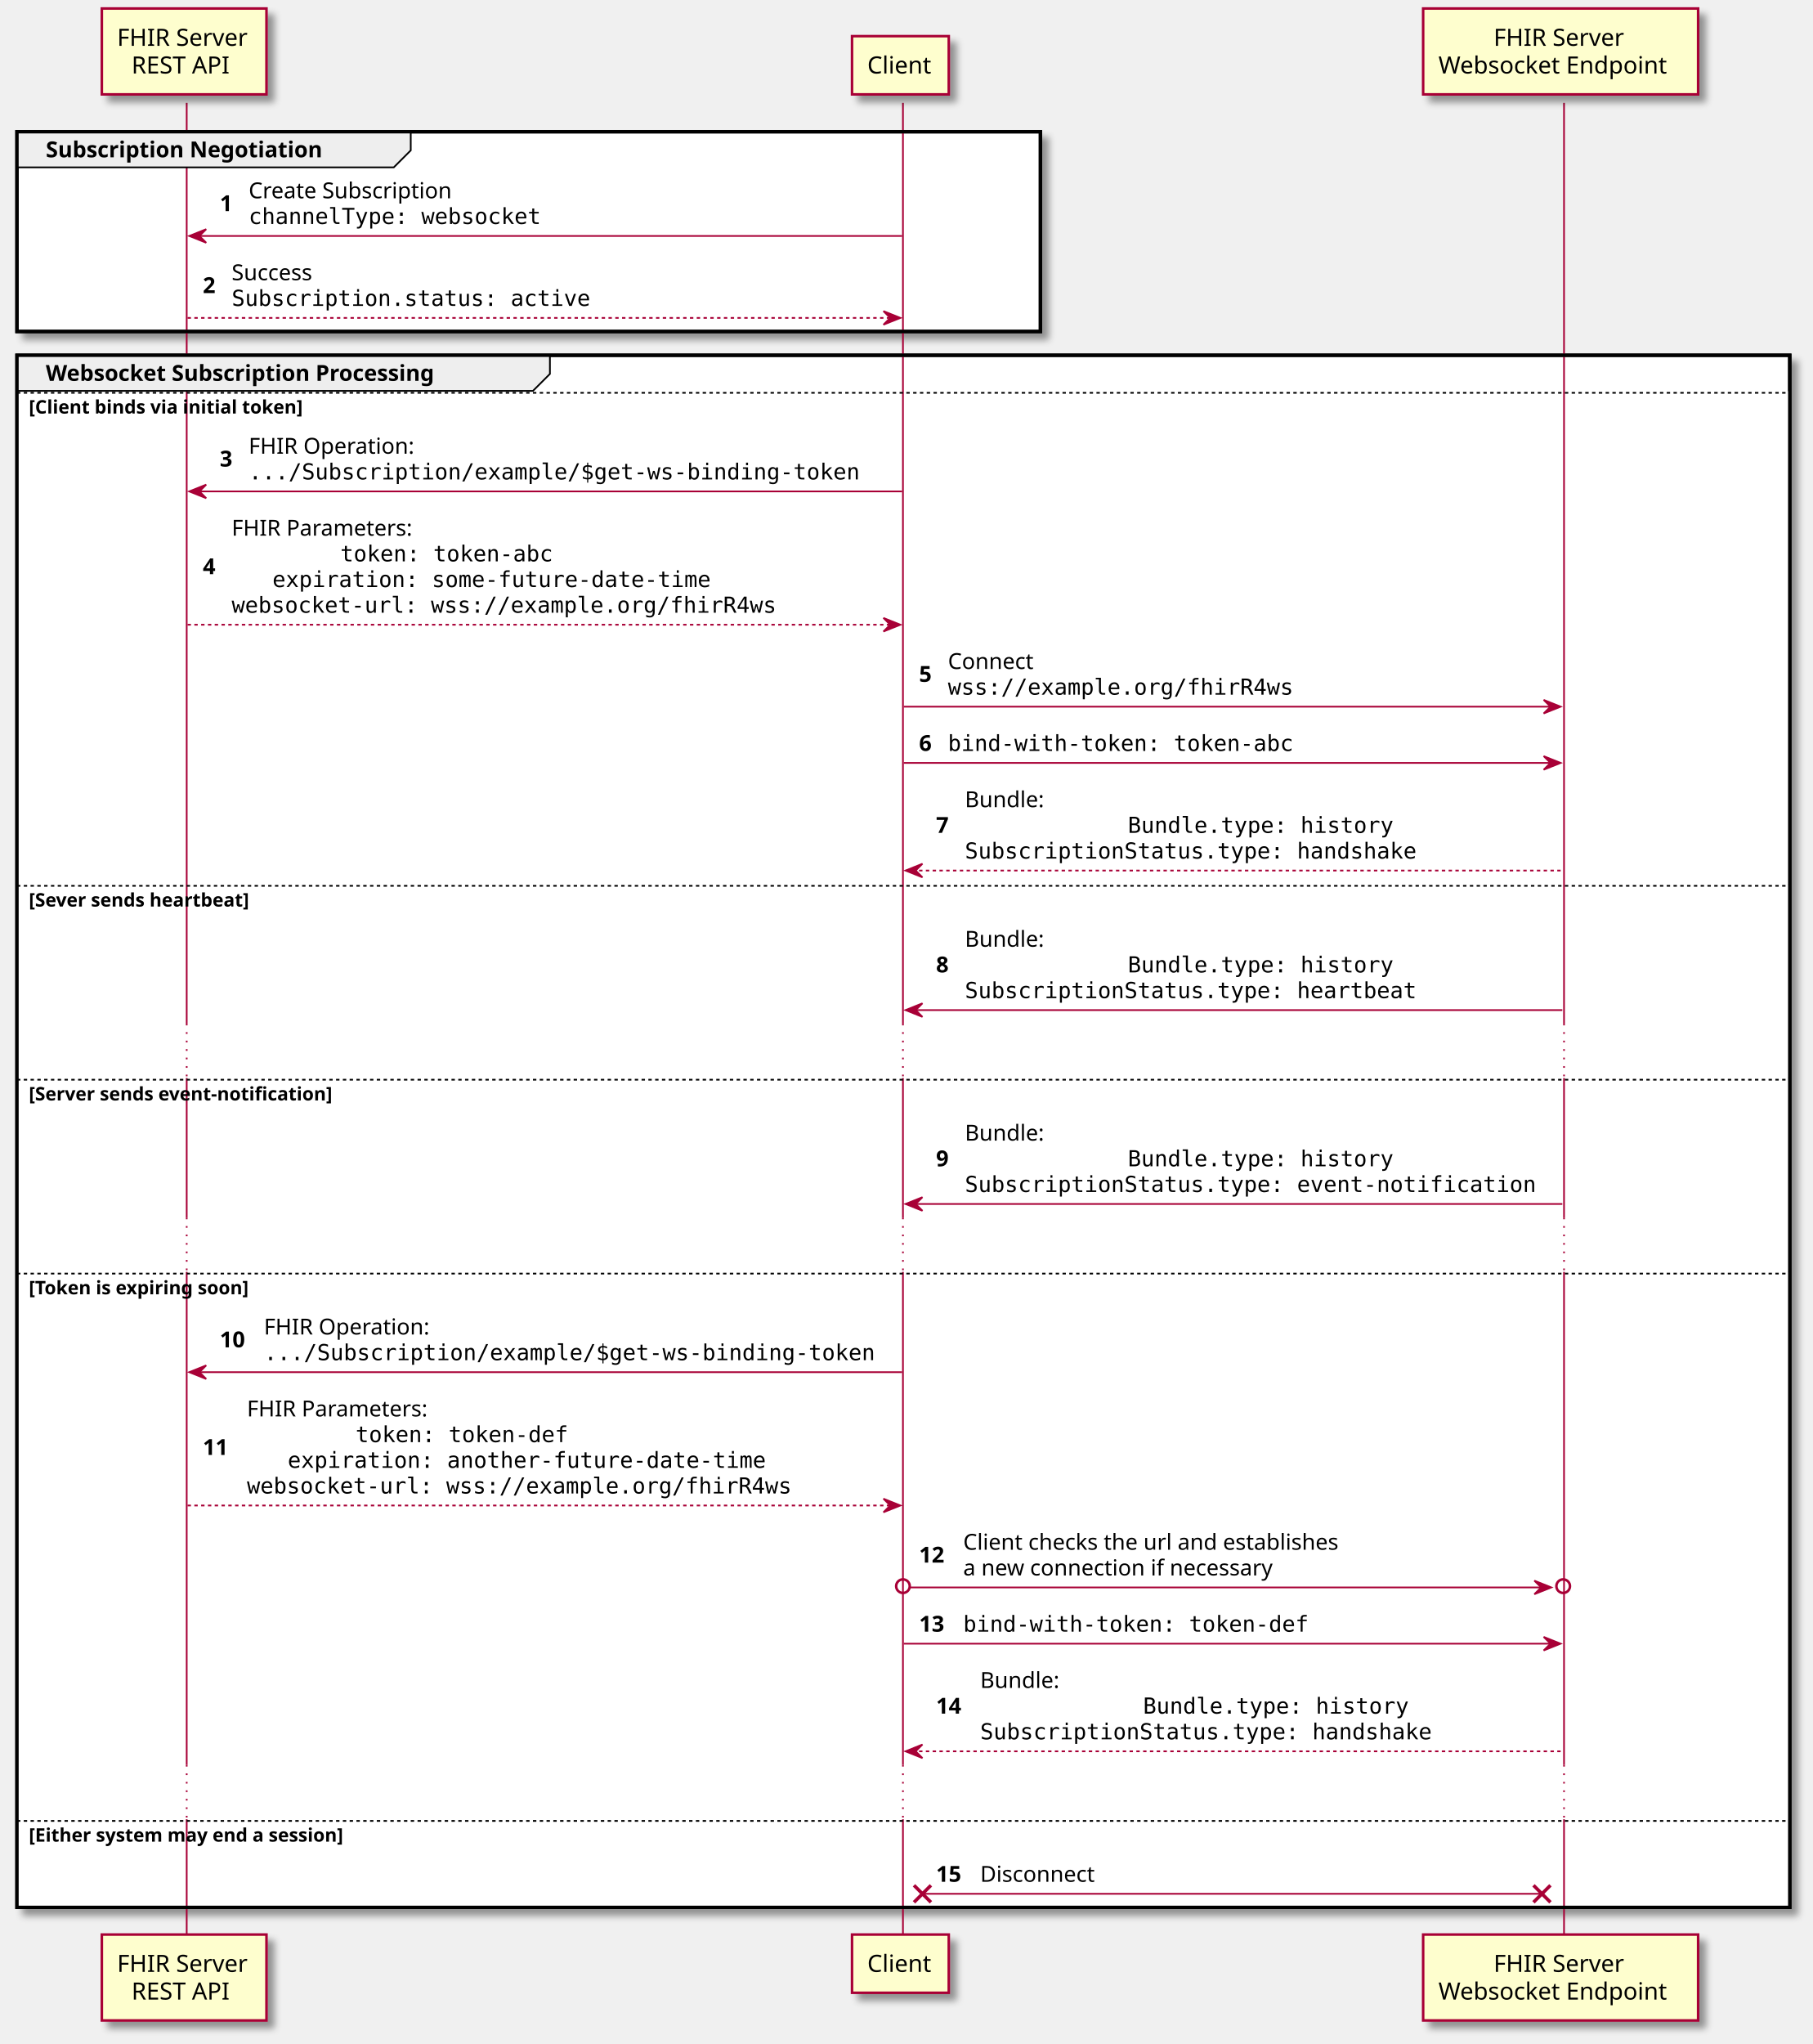
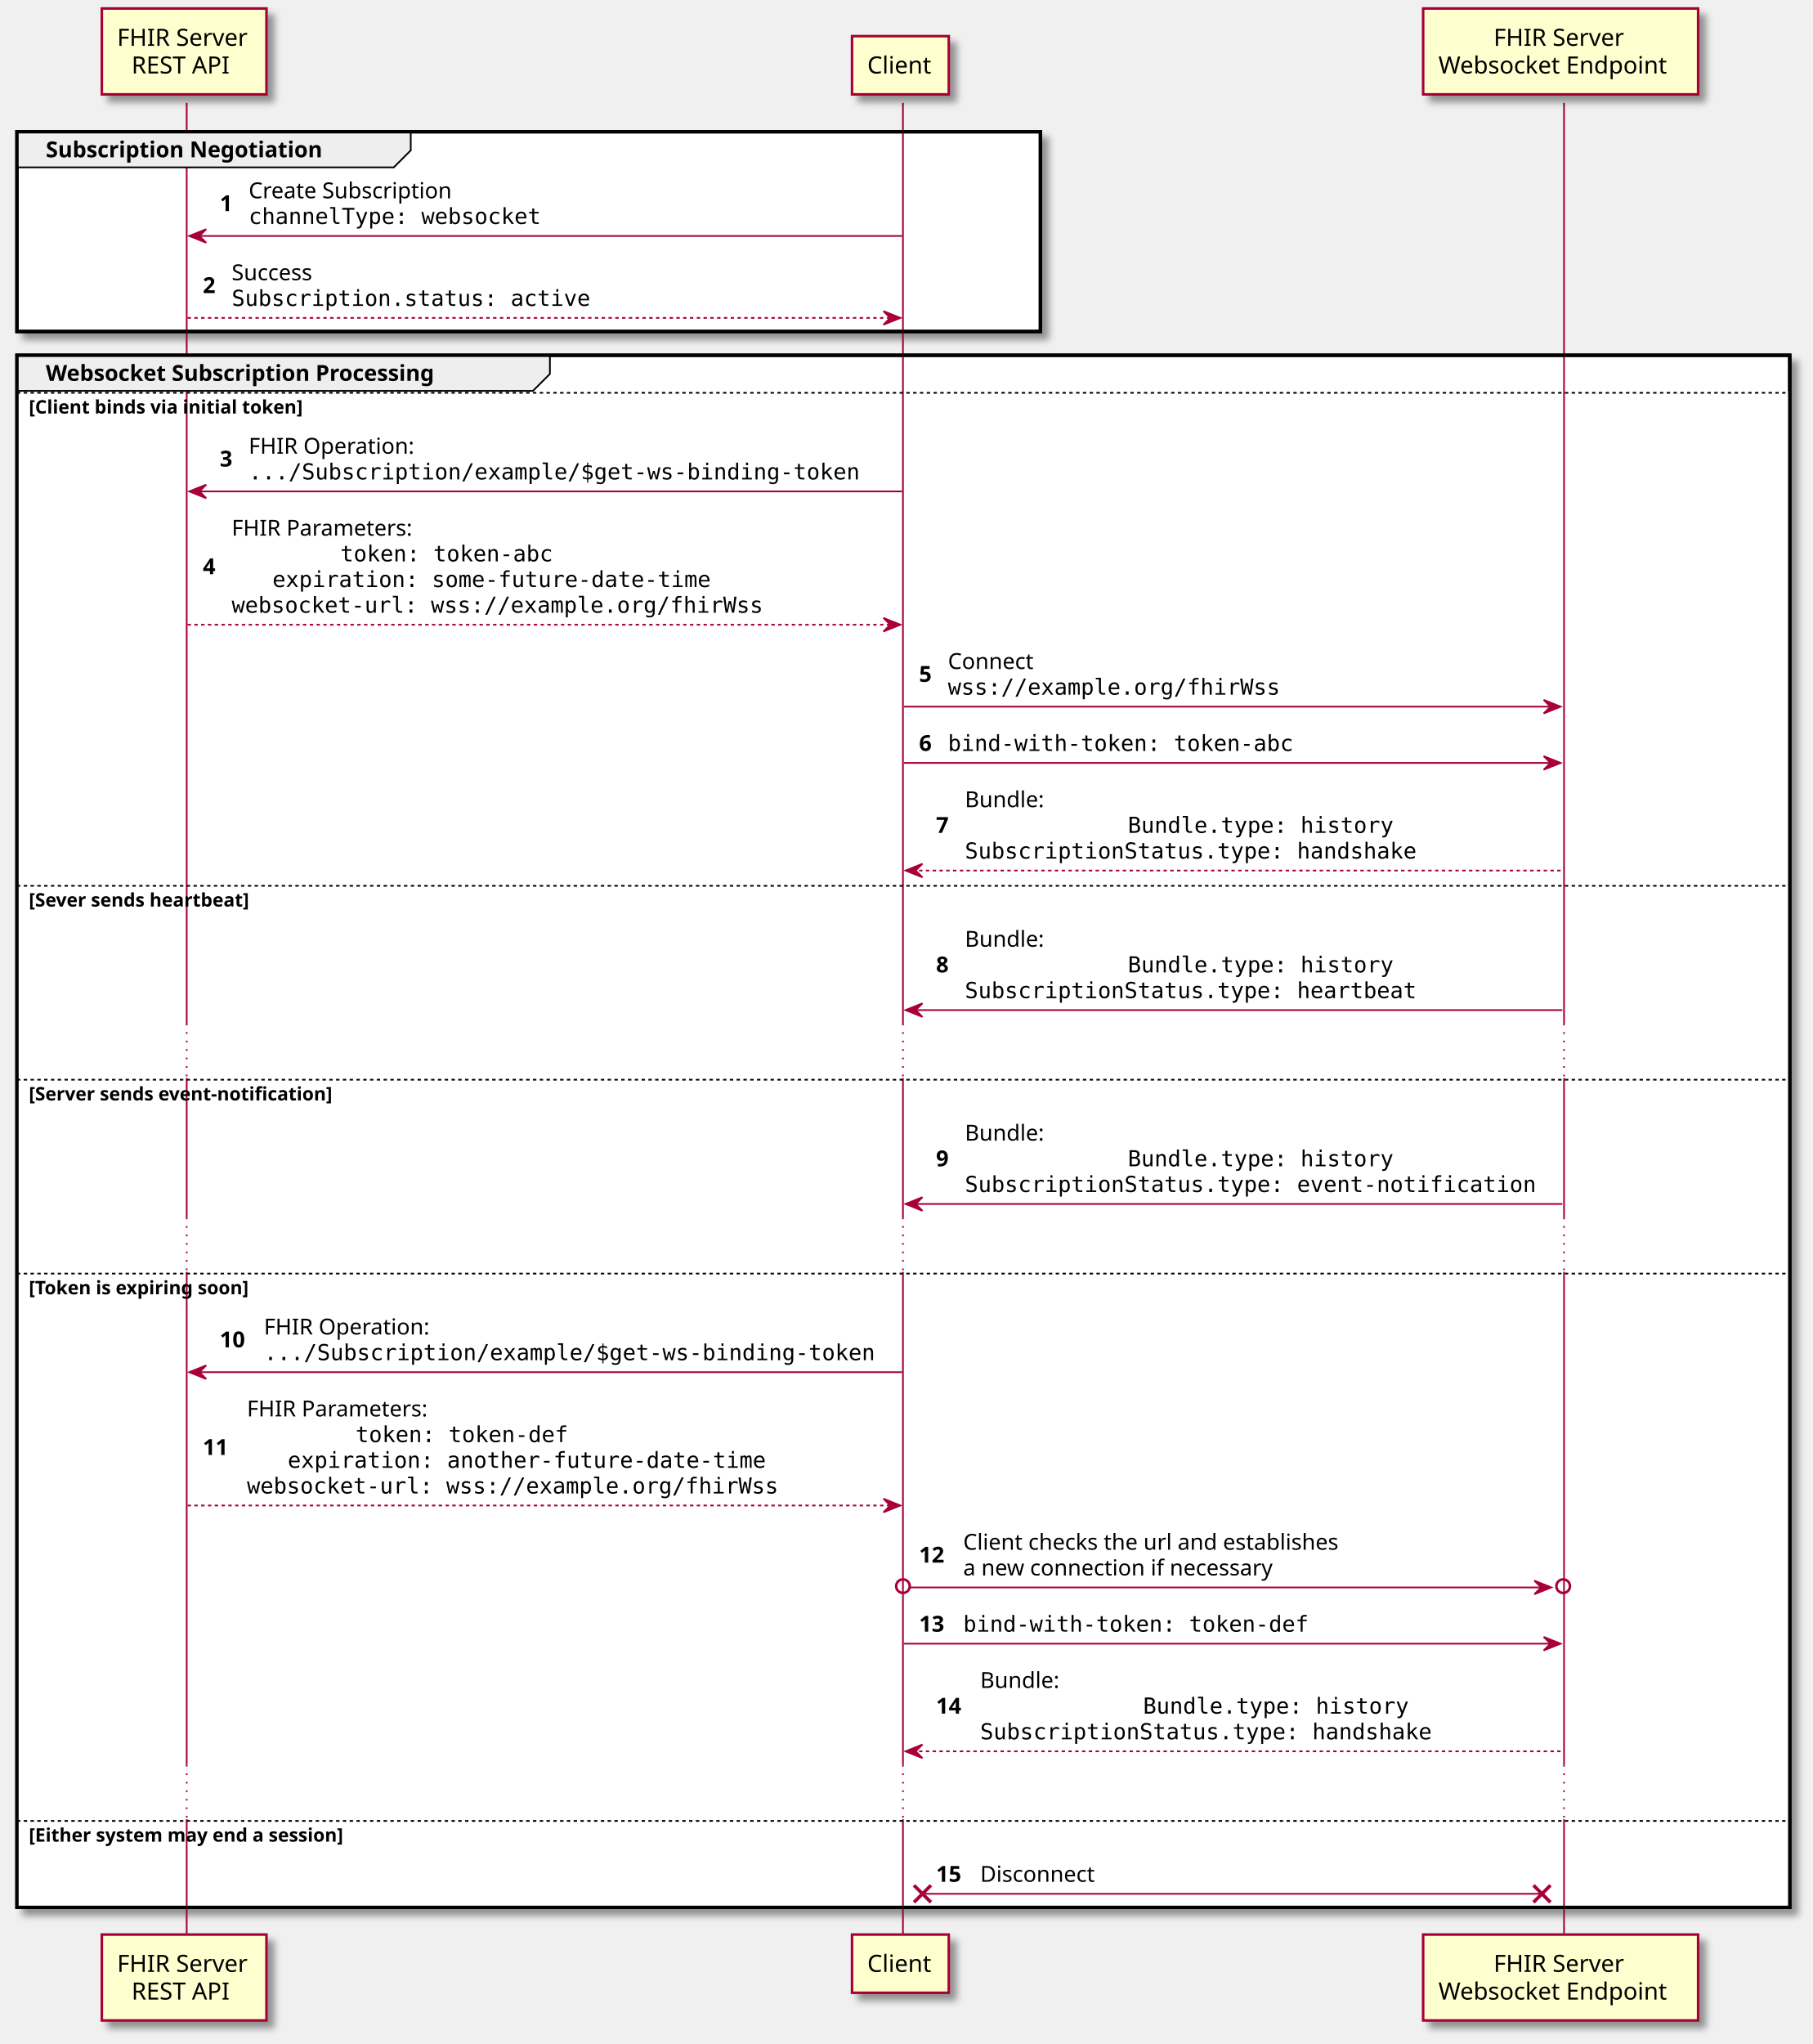
<svg xmlns="http://www.w3.org/2000/svg" contentScriptType="application/ecmascript" contentStyleType="text/css" height="1204px" preserveAspectRatio="none" style="width:1068px;height:1204px;background:#FFFFFF;" version="1.1" viewBox="0 0 1068 1204" width="1068px" zoomAndPan="magnify">
  <defs>
    <filter height="300%" id="fy36cnlqep87o" width="300%" x="-1" y="-1">
      <feGaussianBlur result="blurOut" stdDeviation="2.0" />
      <feColorMatrix in="blurOut" result="blurOut2" type="matrix" values="0 0 0 0 0 0 0 0 0 0 0 0 0 0 0 0 0 0 .4 0" />
      <feOffset dx="4.0" dy="4.0" in="blurOut2" result="blurOut3" />
      <feBlend in="SourceGraphic" in2="blurOut3" mode="normal" />
    </filter>
  </defs>
  <g>
    <rect fill="#FFFFFF" filter="url(#fy36cnlqep87o)" height="117.664" style="stroke:#000000;stroke-width:2.0;" width="603" x="10" y="77.594" />
    <rect fill="#FFFFFF" filter="url(#fy36cnlqep87o)" height="914.273" style="stroke:#000000;stroke-width:2.0;" width="1044.5" x="10" y="209.258" />
    <rect fill="#FFFFFF" height="290.398" style="stroke:none;stroke-width:1.0;" width="1044.5" x="10" y="230.391" />
    <rect fill="#FFFFFF" height="114.203" style="stroke:none;stroke-width:1.0;" width="1044.5" x="10" y="520.789" />
    <rect fill="#FFFFFF" height="114.203" style="stroke:none;stroke-width:1.0;" width="1044.5" x="10" y="634.992" />
    <rect fill="#FFFFFF" height="322.398" style="stroke:none;stroke-width:1.0;" width="1044.5" x="10" y="749.195" />
    <rect fill="#FFFFFF" height="51.938" style="stroke:none;stroke-width:1.0;" width="1044.5" x="10" y="1071.594" />
    <line style="stroke:#A80036;stroke-width:1.0;" x1="110" x2="110" y1="60.594" y2="602.992" />
    <line style="stroke:#A80036;stroke-width:1.0;stroke-dasharray:1.0,4.0;" x1="110" x2="110" y1="602.992" y2="634.992" />
    <line style="stroke:#A80036;stroke-width:1.0;" x1="110" x2="110" y1="634.992" y2="717.195" />
    <line style="stroke:#A80036;stroke-width:1.0;stroke-dasharray:1.0,4.0;" x1="110" x2="110" y1="717.195" y2="749.195" />
    <line style="stroke:#A80036;stroke-width:1.0;" x1="110" x2="110" y1="749.195" y2="1039.594" />
    <line style="stroke:#A80036;stroke-width:1.0;stroke-dasharray:1.0,4.0;" x1="110" x2="110" y1="1039.594" y2="1071.594" />
    <line style="stroke:#A80036;stroke-width:1.0;" x1="110" x2="110" y1="1071.594" y2="1140.531" />
    <line style="stroke:#A80036;stroke-width:1.0;" x1="532" x2="532" y1="60.594" y2="602.992" />
    <line style="stroke:#A80036;stroke-width:1.0;stroke-dasharray:1.0,4.0;" x1="532" x2="532" y1="602.992" y2="634.992" />
    <line style="stroke:#A80036;stroke-width:1.0;" x1="532" x2="532" y1="634.992" y2="717.195" />
    <line style="stroke:#A80036;stroke-width:1.0;stroke-dasharray:1.0,4.0;" x1="532" x2="532" y1="717.195" y2="749.195" />
    <line style="stroke:#A80036;stroke-width:1.0;" x1="532" x2="532" y1="749.195" y2="1039.594" />
    <line style="stroke:#A80036;stroke-width:1.0;stroke-dasharray:1.0,4.0;" x1="532" x2="532" y1="1039.594" y2="1071.594" />
    <line style="stroke:#A80036;stroke-width:1.0;" x1="532" x2="532" y1="1071.594" y2="1140.531" />
    <line style="stroke:#A80036;stroke-width:1.0;" x1="921.5" x2="921.5" y1="60.594" y2="602.992" />
    <line style="stroke:#A80036;stroke-width:1.0;stroke-dasharray:1.0,4.0;" x1="921.5" x2="921.5" y1="602.992" y2="634.992" />
    <line style="stroke:#A80036;stroke-width:1.0;" x1="921.5" x2="921.5" y1="634.992" y2="717.195" />
    <line style="stroke:#A80036;stroke-width:1.0;stroke-dasharray:1.0,4.0;" x1="921.5" x2="921.5" y1="717.195" y2="749.195" />
    <line style="stroke:#A80036;stroke-width:1.0;" x1="921.5" x2="921.5" y1="749.195" y2="1039.594" />
    <line style="stroke:#A80036;stroke-width:1.0;stroke-dasharray:1.0,4.0;" x1="921.5" x2="921.5" y1="1039.594" y2="1071.594" />
    <line style="stroke:#A80036;stroke-width:1.0;" x1="921.5" x2="921.5" y1="1071.594" y2="1140.531" />
    <rect fill="#FEFECE" filter="url(#fy36cnlqep87o)" height="50.594" style="stroke:#A80036;stroke-width:1.5;" width="97" x="60" y="5" />
    <text fill="#000000" font-family="sans-serif" font-size="14" lengthAdjust="spacing" textLength="79" x="69" y="26.995">FHIR Server</text>
    <text fill="#000000" font-family="sans-serif" font-size="14" lengthAdjust="spacing" textLength="62" x="77.5" y="43.292">REST API</text>
    <rect fill="#FEFECE" filter="url(#fy36cnlqep87o)" height="50.594" style="stroke:#A80036;stroke-width:1.5;" width="97" x="60" y="1139.531" />
    <text fill="#000000" font-family="sans-serif" font-size="14" lengthAdjust="spacing" textLength="79" x="69" y="1161.526">FHIR Server</text>
    <text fill="#000000" font-family="sans-serif" font-size="14" lengthAdjust="spacing" textLength="62" x="77.5" y="1177.823">REST API</text>
    <rect fill="#FEFECE" filter="url(#fy36cnlqep87o)" height="34.297" style="stroke:#A80036;stroke-width:1.5;" width="57" x="502" y="21.297" />
    <text fill="#000000" font-family="sans-serif" font-size="14" lengthAdjust="spacing" textLength="39" x="511" y="43.292">Client</text>
    <rect fill="#FEFECE" filter="url(#fy36cnlqep87o)" height="34.297" style="stroke:#A80036;stroke-width:1.5;" width="57" x="502" y="1139.531" />
    <text fill="#000000" font-family="sans-serif" font-size="14" lengthAdjust="spacing" textLength="39" x="511" y="1161.526">Client</text>
    <rect fill="#FEFECE" filter="url(#fy36cnlqep87o)" height="50.594" style="stroke:#A80036;stroke-width:1.5;" width="162" x="838.5" y="5" />
    <text fill="#000000" font-family="sans-serif" font-size="14" lengthAdjust="spacing" textLength="79" x="880" y="26.995">FHIR Server</text>
    <text fill="#000000" font-family="sans-serif" font-size="14" lengthAdjust="spacing" textLength="144" x="847.5" y="43.292">Websocket Endpoint</text>
    <rect fill="#FEFECE" filter="url(#fy36cnlqep87o)" height="50.594" style="stroke:#A80036;stroke-width:1.5;" width="162" x="838.5" y="1139.531" />
    <text fill="#000000" font-family="sans-serif" font-size="14" lengthAdjust="spacing" textLength="79" x="880" y="1161.526">FHIR Server</text>
    <text fill="#000000" font-family="sans-serif" font-size="14" lengthAdjust="spacing" textLength="144" x="847.5" y="1177.823">Websocket Endpoint</text>
    <path d="M10,77.594 L242,77.594 L242,88.594 L232,98.594 L10,98.594 L10,77.594 " fill="#EEEEEE" style="stroke:#000000;stroke-width:1.0;" />
    <rect fill="none" height="117.664" style="stroke:#000000;stroke-width:2.0;" width="603" x="10" y="77.594" />
    <text fill="#000000" font-family="sans-serif" font-size="13" font-weight="bold" lengthAdjust="spacing" textLength="183" x="27" y="92.661">Subscription Negotiation</text>
    <polygon fill="#A80036" points="121.5,134.992,111.5,138.992,121.5,142.992,117.5,138.992" style="stroke:#A80036;stroke-width:1.0;" />
    <line style="stroke:#A80036;stroke-width:1.0;" x1="115.5" x2="531.5" y1="138.992" y2="138.992" />
    <text fill="#000000" font-family="sans-serif" font-size="13" font-weight="bold" lengthAdjust="spacing" textLength="9" x="129.5" y="124.36">1</text>
    <text fill="#000000" font-family="sans-serif" font-size="13" lengthAdjust="spacing" textLength="126" x="146.5" y="116.793">Create Subscription</text>
    <text fill="#000000" font-family="monospace" font-size="13" lengthAdjust="spacing" textLength="176" x="146.5" y="131.926">channelType: websocket</text>
    <polygon fill="#A80036" points="520.5,183.258,530.5,187.258,520.5,191.258,524.5,187.258" style="stroke:#A80036;stroke-width:1.0;" />
    <line style="stroke:#A80036;stroke-width:1.0;stroke-dasharray:2.0,2.0;" x1="110.5" x2="526.5" y1="187.258" y2="187.258" />
    <text fill="#000000" font-family="sans-serif" font-size="13" font-weight="bold" lengthAdjust="spacing" textLength="9" x="119.5" y="172.625">2</text>
    <text fill="#000000" font-family="sans-serif" font-size="13" lengthAdjust="spacing" textLength="53" x="136.5" y="165.059">Success</text>
    <text fill="#000000" font-family="monospace" font-size="13" lengthAdjust="spacing" textLength="216" x="136.5" y="180.192">Subscription.status: active</text>
    <path d="M10,209.258 L324,209.258 L324,220.258 L314,230.258 L10,230.258 L10,209.258 " fill="#EEEEEE" style="stroke:#000000;stroke-width:1.0;" />
    <rect fill="none" height="914.273" style="stroke:#000000;stroke-width:2.0;" width="1044.5" x="10" y="209.258" />
    <text fill="#000000" font-family="sans-serif" font-size="13" font-weight="bold" lengthAdjust="spacing" textLength="265" x="27" y="224.325">Websocket Subscription Processing</text>
    <line style="stroke:#000000;stroke-width:1.0;stroke-dasharray:2.0,2.0;" x1="10" x2="1054.5" y1="231.391" y2="231.391" />
    <text fill="#000000" font-family="sans-serif" font-size="11" font-weight="bold" lengthAdjust="spacing" textLength="191" x="17" y="243.601">[Client binds via initial token]</text>
    <polygon fill="#A80036" points="121.5,285.461,111.5,289.461,121.5,293.461,117.5,289.461" style="stroke:#A80036;stroke-width:1.0;" />
    <line style="stroke:#A80036;stroke-width:1.0;" x1="115.5" x2="531.5" y1="289.461" y2="289.461" />
    <text fill="#000000" font-family="sans-serif" font-size="13" font-weight="bold" lengthAdjust="spacing" textLength="9" x="129.5" y="274.829">3</text>
    <text fill="#000000" font-family="sans-serif" font-size="13" lengthAdjust="spacing" textLength="99" x="146.5" y="267.262">FHIR Operation:</text>
    <text fill="#000000" font-family="monospace" font-size="13" lengthAdjust="spacing" textLength="368" x="146.5" y="282.395">.../Subscription/example/$get-ws-binding-token</text>
    <polygon fill="#A80036" points="520.5,363.992,530.5,367.992,520.5,371.992,524.5,367.992" style="stroke:#A80036;stroke-width:1.0;" />
    <line style="stroke:#A80036;stroke-width:1.0;stroke-dasharray:2.0,2.0;" x1="110.5" x2="526.5" y1="367.992" y2="367.992" />
    <text fill="#000000" font-family="sans-serif" font-size="13" font-weight="bold" lengthAdjust="spacing" textLength="9" x="119.5" y="338.227">4</text>
    <text fill="#000000" font-family="sans-serif" font-size="13" lengthAdjust="spacing" textLength="111" x="136.5" y="315.528">FHIR Parameters:</text>
    <text fill="#000000" font-family="monospace" font-size="13" lengthAdjust="spacing" textLength="128" x="200.5" y="330.661">token: token-abc</text>
    <text fill="#000000" font-family="monospace" font-size="13" lengthAdjust="spacing" textLength="264" x="160.5" y="345.793">expiration: some-future-date-time</text>
-     <text fill="#000000" font-family="monospace" font-size="13" lengthAdjust="spacing" textLength="328" x="136.5" y="360.926">websocket-url: wss://example.org/fhirR4ws</text>
+     <text fill="#000000" font-family="monospace" font-size="13" lengthAdjust="spacing" textLength="328" x="136.5" y="360.926">websocket-url: wss://example.org/fhirWss</text>
    <polygon fill="#A80036" points="909.5,412.258,919.5,416.258,909.5,420.258,913.5,416.258" style="stroke:#A80036;stroke-width:1.0;" />
    <line style="stroke:#A80036;stroke-width:1.0;" x1="532.5" x2="915.5" y1="416.258" y2="416.258" />
    <text fill="#000000" font-family="sans-serif" font-size="13" font-weight="bold" lengthAdjust="spacing" textLength="9" x="541.5" y="401.625">5</text>
    <text fill="#000000" font-family="sans-serif" font-size="13" lengthAdjust="spacing" textLength="53" x="558.5" y="394.059">Connect</text>
-     <text fill="#000000" font-family="monospace" font-size="13" lengthAdjust="spacing" textLength="208" x="558.5" y="409.192">wss://example.org/fhirR4ws</text>
+     <text fill="#000000" font-family="monospace" font-size="13" lengthAdjust="spacing" textLength="208" x="558.5" y="409.192">wss://example.org/fhirWss</text>
    <polygon fill="#A80036" points="909.5,445.391,919.5,449.391,909.5,453.391,913.5,449.391" style="stroke:#A80036;stroke-width:1.0;" />
    <line style="stroke:#A80036;stroke-width:1.0;" x1="532.5" x2="915.5" y1="449.391" y2="449.391" />
    <text fill="#000000" font-family="sans-serif" font-size="13" font-weight="bold" lengthAdjust="spacing" textLength="9" x="541.5" y="442.325">6</text>
    <text fill="#000000" font-family="monospace" font-size="13" lengthAdjust="spacing" textLength="208" x="558.5" y="442.325">bind-with-token: token-abc</text>
    <polygon fill="#A80036" points="543.5,508.789,533.5,512.789,543.5,516.789,539.5,512.789" style="stroke:#A80036;stroke-width:1.0;" />
    <line style="stroke:#A80036;stroke-width:1.0;stroke-dasharray:2.0,2.0;" x1="537.5" x2="920.5" y1="512.789" y2="512.789" />
    <text fill="#000000" font-family="sans-serif" font-size="13" font-weight="bold" lengthAdjust="spacing" textLength="9" x="551.5" y="490.59">7</text>
    <text fill="#000000" font-family="sans-serif" font-size="13" lengthAdjust="spacing" textLength="48" x="568.5" y="475.457">Bundle:</text>
    <text fill="#000000" font-family="monospace" font-size="13" lengthAdjust="spacing" textLength="160" x="664.5" y="490.59">Bundle.type: history</text>
    <text fill="#000000" font-family="monospace" font-size="13" lengthAdjust="spacing" textLength="272" x="568.5" y="505.723">SubscriptionStatus.type: handshake</text>
    <line style="stroke:#000000;stroke-width:1.0;stroke-dasharray:2.0,2.0;" x1="10" x2="1054.5" y1="521.789" y2="521.789" />
    <text fill="#000000" font-family="sans-serif" font-size="11" font-weight="bold" lengthAdjust="spacing" textLength="155" x="17" y="534">[Sever sends heartbeat]</text>
    <polygon fill="#A80036" points="543.5,590.992,533.5,594.992,543.5,598.992,539.5,594.992" style="stroke:#A80036;stroke-width:1.0;" />
    <line style="stroke:#A80036;stroke-width:1.0;" x1="537.5" x2="920.5" y1="594.992" y2="594.992" />
    <text fill="#000000" font-family="sans-serif" font-size="13" font-weight="bold" lengthAdjust="spacing" textLength="9" x="551.5" y="572.793">8</text>
    <text fill="#000000" font-family="sans-serif" font-size="13" lengthAdjust="spacing" textLength="48" x="568.5" y="557.661">Bundle:</text>
    <text fill="#000000" font-family="monospace" font-size="13" lengthAdjust="spacing" textLength="160" x="664.5" y="572.793">Bundle.type: history</text>
    <text fill="#000000" font-family="monospace" font-size="13" lengthAdjust="spacing" textLength="272" x="568.5" y="587.926">SubscriptionStatus.type: heartbeat</text>
    <line style="stroke:#000000;stroke-width:1.0;stroke-dasharray:2.0,2.0;" x1="10" x2="1054.5" y1="635.992" y2="635.992" />
    <text fill="#000000" font-family="sans-serif" font-size="11" font-weight="bold" lengthAdjust="spacing" textLength="212" x="17" y="648.203">[Server sends event-notification]</text>
    <polygon fill="#A80036" points="543.5,705.195,533.5,709.195,543.5,713.195,539.5,709.195" style="stroke:#A80036;stroke-width:1.0;" />
    <line style="stroke:#A80036;stroke-width:1.0;" x1="537.5" x2="920.5" y1="709.195" y2="709.195" />
    <text fill="#000000" font-family="sans-serif" font-size="13" font-weight="bold" lengthAdjust="spacing" textLength="9" x="551.5" y="686.997">9</text>
    <text fill="#000000" font-family="sans-serif" font-size="13" lengthAdjust="spacing" textLength="48" x="568.5" y="671.864">Bundle:</text>
    <text fill="#000000" font-family="monospace" font-size="13" lengthAdjust="spacing" textLength="160" x="664.5" y="686.997">Bundle.type: history</text>
    <text fill="#000000" font-family="monospace" font-size="13" lengthAdjust="spacing" textLength="344" x="568.5" y="702.129">SubscriptionStatus.type: event-notification</text>
    <line style="stroke:#000000;stroke-width:1.0;stroke-dasharray:2.0,2.0;" x1="10" x2="1054.5" y1="750.195" y2="750.195" />
    <text fill="#000000" font-family="sans-serif" font-size="11" font-weight="bold" lengthAdjust="spacing" textLength="155" x="17" y="762.406">[Token is expiring soon]</text>
    <polygon fill="#A80036" points="121.5,804.266,111.5,808.266,121.5,812.266,117.5,808.266" style="stroke:#A80036;stroke-width:1.0;" />
    <line style="stroke:#A80036;stroke-width:1.0;" x1="115.5" x2="531.5" y1="808.266" y2="808.266" />
    <text fill="#000000" font-family="sans-serif" font-size="13" font-weight="bold" lengthAdjust="spacing" textLength="18" x="129.5" y="793.633">10</text>
    <text fill="#000000" font-family="sans-serif" font-size="13" lengthAdjust="spacing" textLength="99" x="155.5" y="786.067">FHIR Operation:</text>
    <text fill="#000000" font-family="monospace" font-size="13" lengthAdjust="spacing" textLength="368" x="155.5" y="801.2">.../Subscription/example/$get-ws-binding-token</text>
    <polygon fill="#A80036" points="520.5,882.797,530.5,886.797,520.5,890.797,524.5,886.797" style="stroke:#A80036;stroke-width:1.0;" />
    <line style="stroke:#A80036;stroke-width:1.0;stroke-dasharray:2.0,2.0;" x1="110.5" x2="526.5" y1="886.797" y2="886.797" />
    <text fill="#000000" font-family="sans-serif" font-size="13" font-weight="bold" lengthAdjust="spacing" textLength="18" x="119.5" y="857.032">11</text>
    <text fill="#000000" font-family="sans-serif" font-size="13" lengthAdjust="spacing" textLength="111" x="145.5" y="834.332">FHIR Parameters:</text>
    <text fill="#000000" font-family="monospace" font-size="13" lengthAdjust="spacing" textLength="128" x="209.5" y="849.465">token: token-def</text>
    <text fill="#000000" font-family="monospace" font-size="13" lengthAdjust="spacing" textLength="288" x="169.5" y="864.598">expiration: another-future-date-time</text>
-     <text fill="#000000" font-family="monospace" font-size="13" lengthAdjust="spacing" textLength="328" x="145.5" y="879.731">websocket-url: wss://example.org/fhirR4ws</text>
+     <text fill="#000000" font-family="monospace" font-size="13" lengthAdjust="spacing" textLength="328" x="145.5" y="879.731">websocket-url: wss://example.org/fhirWss</text>
    <ellipse cx="532" cy="934.312" rx="4" ry="4" style="stroke:#A80036;stroke-width:1.5;fill:none;" />
    <ellipse cx="921" cy="934.312" rx="4" ry="4" style="stroke:#A80036;stroke-width:1.5;fill:none;" />
    <polygon fill="#A80036" points="904,931.062,914,935.062,904,939.062,908,935.062" style="stroke:#A80036;stroke-width:1.0;" />
    <line style="stroke:#A80036;stroke-width:1.0;" x1="536.5" x2="910" y1="935.062" y2="935.062" />
    <text fill="#000000" font-family="sans-serif" font-size="13" font-weight="bold" lengthAdjust="spacing" textLength="18" x="541.5" y="920.43">12</text>
    <text fill="#000000" font-family="sans-serif" font-size="13" lengthAdjust="spacing" textLength="233" x="567.5" y="912.864">Client checks the url and establishes</text>
    <text fill="#000000" font-family="sans-serif" font-size="13" lengthAdjust="spacing" textLength="191" x="567.5" y="927.997">a new connection if necessary</text>
    <polygon fill="#A80036" points="909.5,964.195,919.5,968.195,909.5,972.195,913.5,968.195" style="stroke:#A80036;stroke-width:1.0;" />
    <line style="stroke:#A80036;stroke-width:1.0;" x1="532.5" x2="915.5" y1="968.195" y2="968.195" />
    <text fill="#000000" font-family="sans-serif" font-size="13" font-weight="bold" lengthAdjust="spacing" textLength="18" x="541.5" y="961.129">13</text>
    <text fill="#000000" font-family="monospace" font-size="13" lengthAdjust="spacing" textLength="208" x="567.5" y="961.129">bind-with-token: token-def</text>
    <polygon fill="#A80036" points="543.5,1027.594,533.5,1031.594,543.5,1035.594,539.5,1031.594" style="stroke:#A80036;stroke-width:1.0;" />
    <line style="stroke:#A80036;stroke-width:1.0;stroke-dasharray:2.0,2.0;" x1="537.5" x2="920.5" y1="1031.594" y2="1031.594" />
    <text fill="#000000" font-family="sans-serif" font-size="13" font-weight="bold" lengthAdjust="spacing" textLength="18" x="551.5" y="1009.395">14</text>
    <text fill="#000000" font-family="sans-serif" font-size="13" lengthAdjust="spacing" textLength="48" x="577.5" y="994.262">Bundle:</text>
    <text fill="#000000" font-family="monospace" font-size="13" lengthAdjust="spacing" textLength="160" x="673.5" y="1009.395">Bundle.type: history</text>
    <text fill="#000000" font-family="monospace" font-size="13" lengthAdjust="spacing" textLength="272" x="577.5" y="1024.528">SubscriptionStatus.type: handshake</text>
    <line style="stroke:#000000;stroke-width:1.0;stroke-dasharray:2.0,2.0;" x1="10" x2="1054.5" y1="1072.594" y2="1072.594" />
    <text fill="#000000" font-family="sans-serif" font-size="11" font-weight="bold" lengthAdjust="spacing" textLength="220" x="17" y="1084.804">[Either system may end a session]</text>
    <line style="stroke:#A80036;stroke-width:2.0;" x1="538.5" x2="548.5" y1="1110.531" y2="1120.531" />
    <line style="stroke:#A80036;stroke-width:2.0;" x1="538.5" x2="548.5" y1="1120.531" y2="1110.531" />
    <line style="stroke:#A80036;stroke-width:2.0;" x1="903.5" x2="913.5" y1="1110.531" y2="1120.531" />
    <line style="stroke:#A80036;stroke-width:2.0;" x1="903.5" x2="913.5" y1="1120.531" y2="1110.531" />
    <line style="stroke:#A80036;stroke-width:1.0;" x1="544.5" x2="908.5" y1="1115.531" y2="1115.531" />
    <text fill="#000000" font-family="sans-serif" font-size="13" font-weight="bold" lengthAdjust="spacing" textLength="18" x="551.5" y="1108.465">15</text>
    <text fill="#000000" font-family="sans-serif" font-size="13" lengthAdjust="spacing" textLength="71" x="577.5" y="1108.465">Disconnect</text>
  </g>
</svg>
